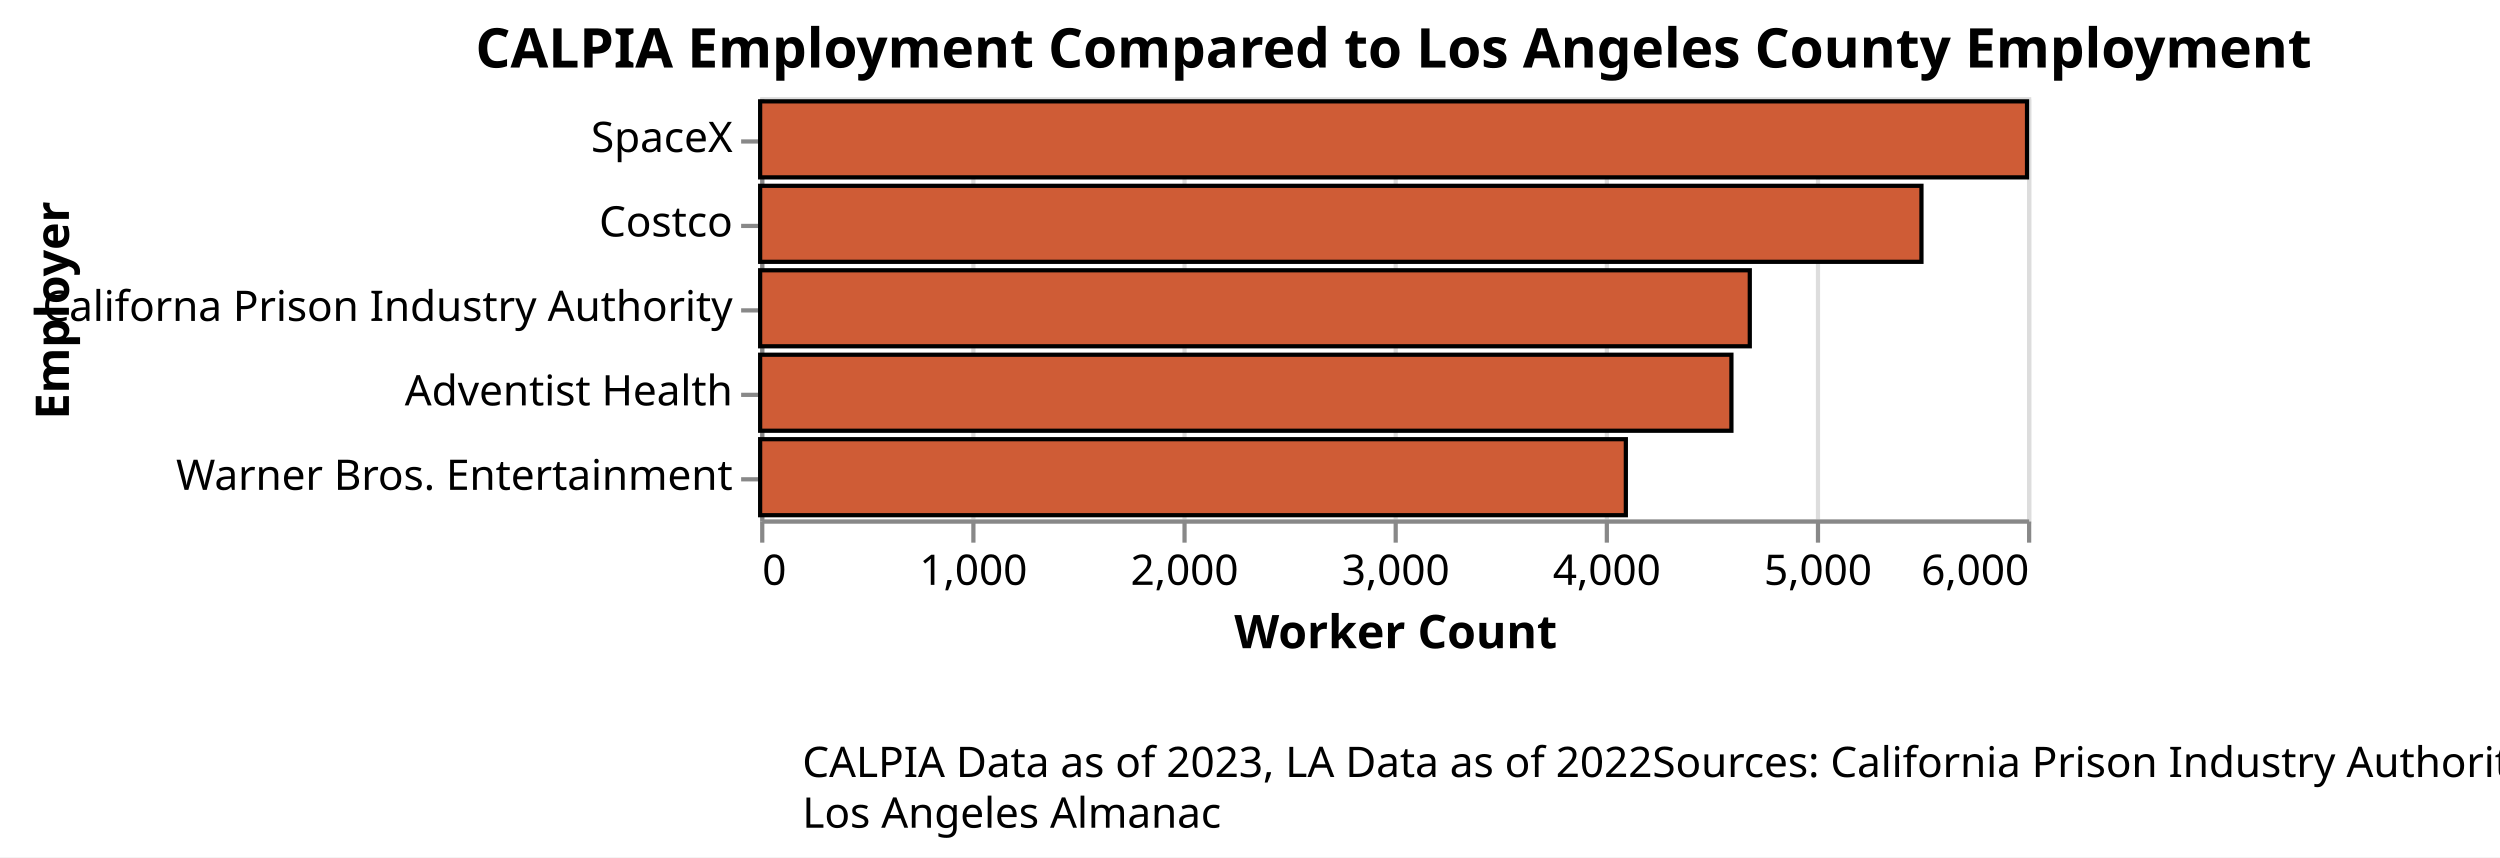
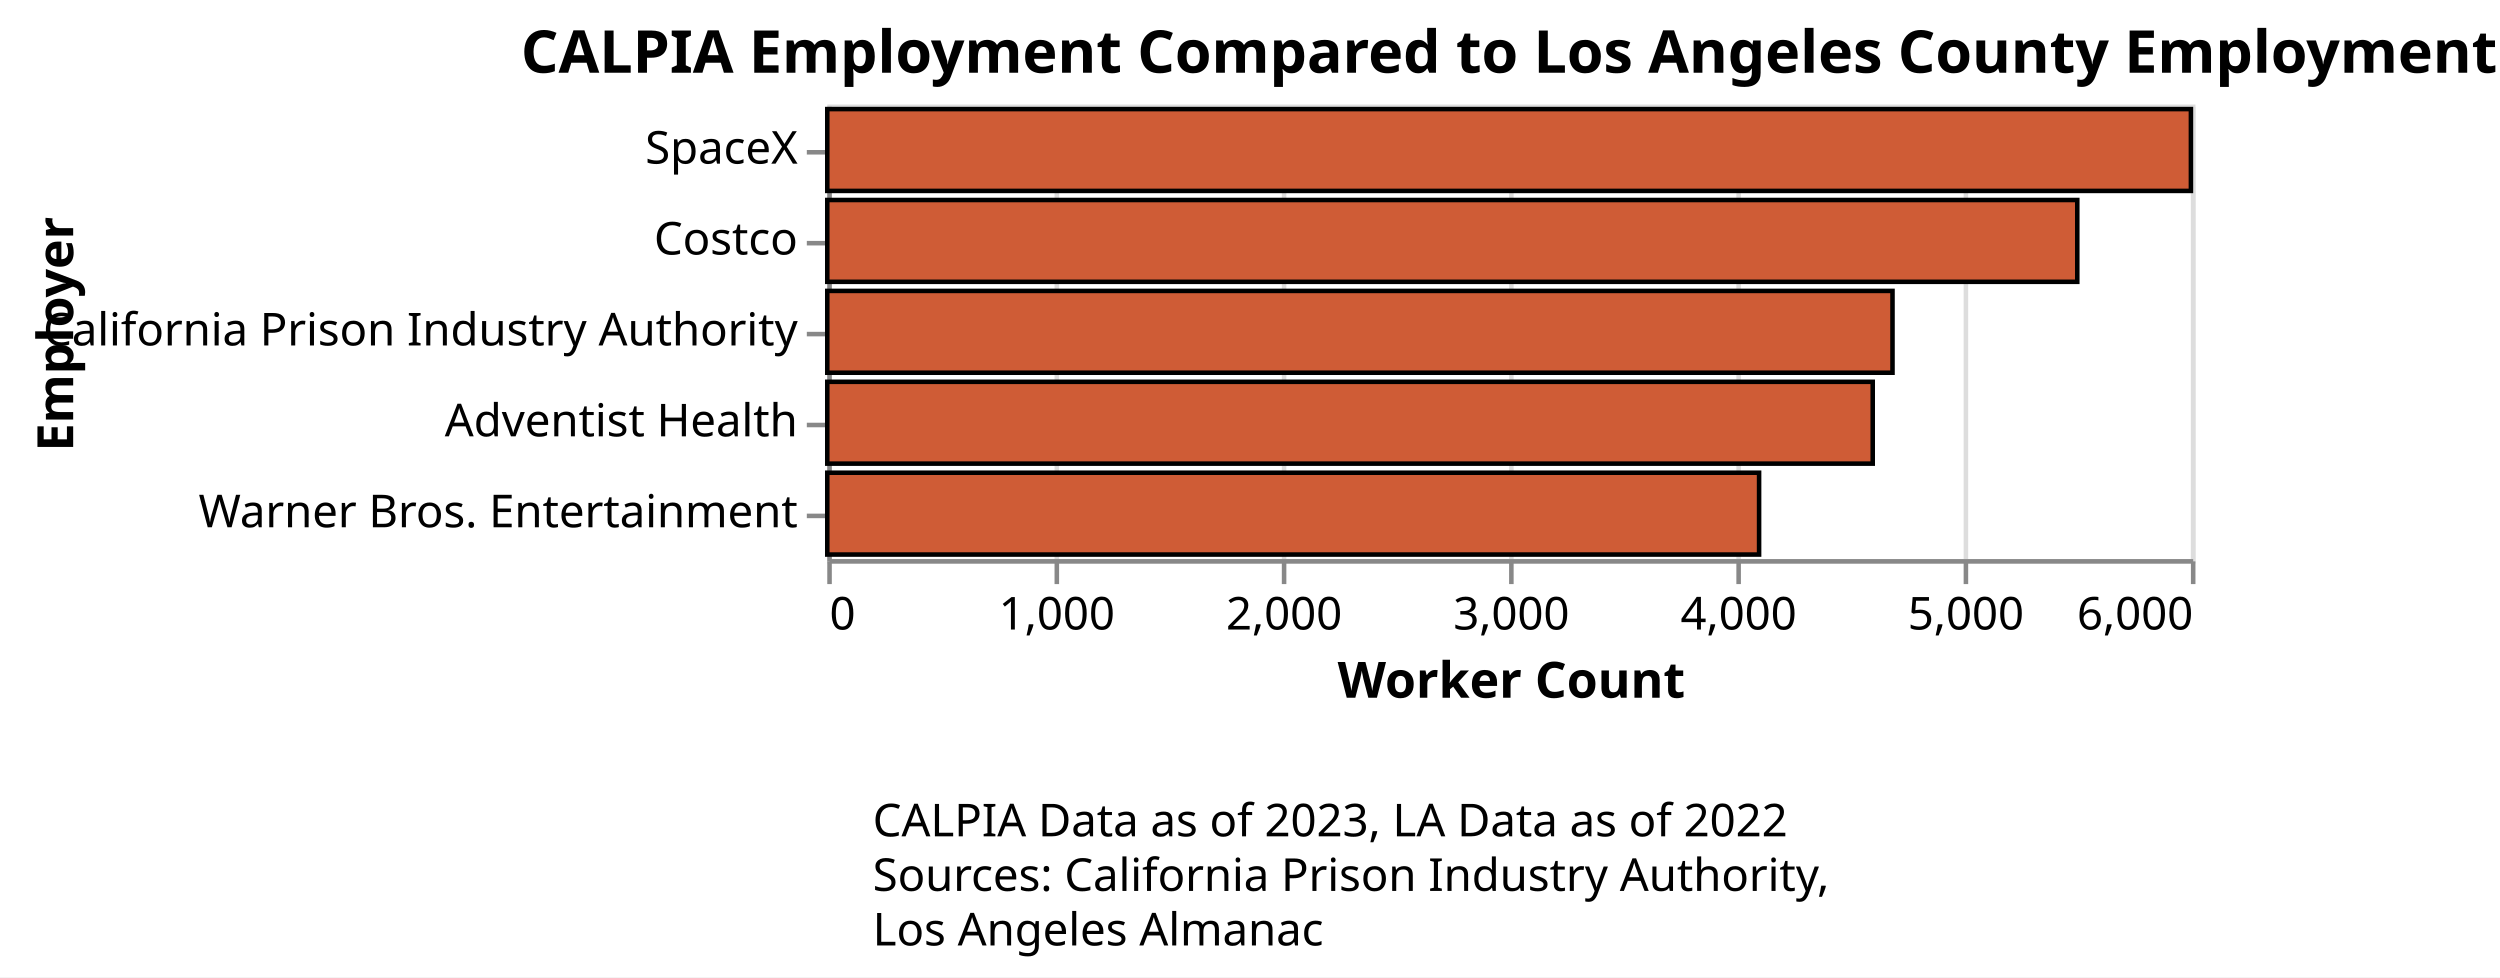
- <svg xmlns="http://www.w3.org/2000/svg" version="1.1" class="marks" width="592" height="203" viewBox="0 0 592 203">
-   <rect width="592" height="203" fill="white" />
-   <g fill="none" stroke-miterlimit="10" transform="translate(180,23)">
+ <svg xmlns="http://www.w3.org/2000/svg" version="1.1" class="marks" width="550" height="215" viewBox="0 0 550 215">
+   <rect width="550" height="215" fill="white" />
+   <g fill="none" stroke-miterlimit="10" transform="translate(182,23)">
    <g class="mark-group role-frame root" role="graphics-object" aria-roledescription="group mark container">
      <g transform="translate(0,0)">
        <path class="background" aria-hidden="true" d="M0,0h0v0h0Z" />
        <g>
          <g class="mark-group role-scope concat_0_group" role="graphics-object" aria-roledescription="group mark container">
            <g transform="translate(0,0)">
              <path class="background" aria-hidden="true" d="M0.5,0.5h300v100h-300Z" stroke="#ddd" />
              <g>
                <g class="mark-group role-axis" aria-hidden="true">
                  <g transform="translate(0.5,100.5)">
                    <path class="background" aria-hidden="true" d="M0,0h0v0h0Z" pointer-events="none" />
                    <g>
                      <g class="mark-rule role-axis-grid" pointer-events="none">
                        <line transform="translate(0,0)" x2="0" y2="-100" stroke="#ddd" stroke-width="1" opacity="1" />
                        <line transform="translate(50,0)" x2="0" y2="-100" stroke="#ddd" stroke-width="1" opacity="1" />
                        <line transform="translate(100,0)" x2="0" y2="-100" stroke="#ddd" stroke-width="1" opacity="1" />
                        <line transform="translate(150,0)" x2="0" y2="-100" stroke="#ddd" stroke-width="1" opacity="1" />
                        <line transform="translate(200,0)" x2="0" y2="-100" stroke="#ddd" stroke-width="1" opacity="1" />
                        <line transform="translate(250,0)" x2="0" y2="-100" stroke="#ddd" stroke-width="1" opacity="1" />
                        <line transform="translate(300,0)" x2="0" y2="-100" stroke="#ddd" stroke-width="1" opacity="1" />
                      </g>
                    </g>
                    <path class="foreground" aria-hidden="true" d="" pointer-events="none" display="none" />
                  </g>
                </g>
                <g class="mark-group role-axis" role="graphics-symbol" aria-roledescription="axis" aria-label="X-axis titled 'Worker Count' for a linear scale with values from 0 to 6,000">
                  <g transform="translate(0.5,100.5)">
                    <path class="background" aria-hidden="true" d="M0,0h0v0h0Z" pointer-events="none" />
                    <g>
                      <g class="mark-rule role-axis-tick" pointer-events="none">
                        <line transform="translate(0,0)" x2="0" y2="5" stroke="#888" stroke-width="1" opacity="1" />
                        <line transform="translate(50,0)" x2="0" y2="5" stroke="#888" stroke-width="1" opacity="1" />
                        <line transform="translate(100,0)" x2="0" y2="5" stroke="#888" stroke-width="1" opacity="1" />
                        <line transform="translate(150,0)" x2="0" y2="5" stroke="#888" stroke-width="1" opacity="1" />
                        <line transform="translate(200,0)" x2="0" y2="5" stroke="#888" stroke-width="1" opacity="1" />
                        <line transform="translate(250,0)" x2="0" y2="5" stroke="#888" stroke-width="1" opacity="1" />
                        <line transform="translate(300,0)" x2="0" y2="5" stroke="#888" stroke-width="1" opacity="1" />
                      </g>
                      <g class="mark-text role-axis-label" pointer-events="none">
                        <text text-anchor="start" transform="translate(0,15)" font-family="sans-serif" font-size="10px" fill="#000" opacity="1">0</text>
                        <text text-anchor="middle" transform="translate(50,15)" font-family="sans-serif" font-size="10px" fill="#000" opacity="1">1,000</text>
                        <text text-anchor="middle" transform="translate(100,15)" font-family="sans-serif" font-size="10px" fill="#000" opacity="1">2,000</text>
                        <text text-anchor="middle" transform="translate(150,15)" font-family="sans-serif" font-size="10px" fill="#000" opacity="1">3,000</text>
                        <text text-anchor="middle" transform="translate(200,15)" font-family="sans-serif" font-size="10px" fill="#000" opacity="1">4,000</text>
                        <text text-anchor="middle" transform="translate(250,15)" font-family="sans-serif" font-size="10px" fill="#000" opacity="1">5,000</text>
                        <text text-anchor="end" transform="translate(300,15)" font-family="sans-serif" font-size="10px" fill="#000" opacity="1">6,000</text>
                      </g>
                      <g class="mark-rule role-axis-domain" pointer-events="none">
                        <line transform="translate(0,0)" x2="300" y2="0" stroke="#888" stroke-width="1" opacity="1" />
                      </g>
                      <g class="mark-text role-axis-title" pointer-events="none">
                        <text text-anchor="middle" transform="translate(150,30)" font-family="sans-serif" font-size="11px" font-weight="bold" fill="#000" opacity="1">Worker Count</text>
                      </g>
                    </g>
                    <path class="foreground" aria-hidden="true" d="" pointer-events="none" display="none" />
                  </g>
                </g>
-                 <g class="mark-group role-axis" role="graphics-symbol" aria-roledescription="axis" aria-label="Y-axis titled 'Employer' for a discrete scale with 5 values: SpaceX, Costco, Californa Prison Industry Authority, Adventist Health, Warner Bros. Entertainment">
+                 <g class="mark-group role-axis" role="graphics-symbol" aria-roledescription="axis" aria-label="Y-axis titled 'Employer' for a discrete scale with 5 values: SpaceX, Costco, California Prison Industry Authority, Adventist Health, Warner Bros. Entertainment">
                  <g transform="translate(0.5,0.5)">
                    <path class="background" aria-hidden="true" d="M0,0h0v0h0Z" pointer-events="none" />
                    <g>
                      <g class="mark-rule role-axis-tick" pointer-events="none">
                        <line transform="translate(0,10)" x2="-5" y2="0" stroke="#888" stroke-width="1" opacity="1" />
                        <line transform="translate(0,30)" x2="-5" y2="0" stroke="#888" stroke-width="1" opacity="1" />
                        <line transform="translate(0,50)" x2="-5" y2="0" stroke="#888" stroke-width="1" opacity="1" />
                        <line transform="translate(0,70)" x2="-5" y2="0" stroke="#888" stroke-width="1" opacity="1" />
                        <line transform="translate(0,90)" x2="-5" y2="0" stroke="#888" stroke-width="1" opacity="1" />
                      </g>
                      <g class="mark-text role-axis-label" pointer-events="none">
                        <text text-anchor="end" transform="translate(-7,12.5)" font-family="sans-serif" font-size="10px" fill="#000" opacity="1">SpaceX</text>
                        <text text-anchor="end" transform="translate(-7,32.5)" font-family="sans-serif" font-size="10px" fill="#000" opacity="1">Costco</text>
-                         <text text-anchor="end" transform="translate(-7,52.5)" font-family="sans-serif" font-size="10px" fill="#000" opacity="1">Californa Prison Industry Authority</text>
+                         <text text-anchor="end" transform="translate(-7,52.5)" font-family="sans-serif" font-size="10px" fill="#000" opacity="1">California Prison Industry Authority</text>
                        <text text-anchor="end" transform="translate(-7,72.5)" font-family="sans-serif" font-size="10px" fill="#000" opacity="1">Adventist Health</text>
                        <text text-anchor="end" transform="translate(-7,92.5)" font-family="sans-serif" font-size="10px" fill="#000" opacity="1">Warner Bros. Entertainment</text>
                      </g>
                      <g class="mark-rule role-axis-domain" pointer-events="none">
                        <line transform="translate(0,0)" x2="0" y2="100" stroke="#888" stroke-width="1" opacity="1" />
                      </g>
                      <g class="mark-text role-axis-title" pointer-events="none">
-                         <text text-anchor="middle" transform="translate(-162.1816,50) rotate(-90) translate(0,-2)" font-family="sans-serif" font-size="11px" font-weight="bold" fill="#000" opacity="1">Employer</text>
+                         <text text-anchor="middle" transform="translate(-164.4033,50) rotate(-90) translate(0,-2)" font-family="sans-serif" font-size="11px" font-weight="bold" fill="#000" opacity="1">Employer</text>
                      </g>
                    </g>
                    <path class="foreground" aria-hidden="true" d="" pointer-events="none" display="none" />
                  </g>
                </g>
                <g class="mark-rect role-mark concat_0_marks" role="graphics-object" aria-roledescription="rect mark container">
-                   <path aria-label="Worker Count: 4687; Employer: Californa Prison Industry Authority" role="graphics-symbol" aria-roledescription="bar" d="M0,41h234.35v18h-234.35Z" fill="#CF5C36" stroke="#000000" />
+                   <path aria-label="Worker Count: 4687; Employer: California Prison Industry Authority" role="graphics-symbol" aria-roledescription="bar" d="M0,41h234.35v18h-234.35Z" fill="#CF5C36" stroke="#000000" />
                  <path aria-label="Worker Count: 4100; Employer: Warner Bros. Entertainment" role="graphics-symbol" aria-roledescription="bar" d="M0,81h205v18h-205Z" fill="#CF5C36" stroke="#000000" />
                  <path aria-label="Worker Count: 5500; Employer: Costco" role="graphics-symbol" aria-roledescription="bar" d="M0,21h275v18h-275Z" fill="#CF5C36" stroke="#000000" />
                  <path aria-label="Worker Count: 4600; Employer: Adventist Health" role="graphics-symbol" aria-roledescription="bar" d="M0,61h230v18h-230Z" fill="#CF5C36" stroke="#000000" />
                  <path aria-label="Worker Count: 6000; Employer: SpaceX" role="graphics-symbol" aria-roledescription="bar" d="M0,1h300v18h-300Z" fill="#CF5C36" stroke="#000000" />
                </g>
                <g class="mark-group role-title">
                  <g transform="translate(150,-17)">
                    <path class="background" aria-hidden="true" d="M0,0h0v0h0Z" pointer-events="none" />
                    <g>
                      <g class="mark-text role-title-text" role="graphics-symbol" aria-roledescription="title" aria-label="Title text 'CALPIA Employment Compared to Los Angeles County Employment'" pointer-events="none">
                        <text text-anchor="middle" transform="translate(0,10)" font-family="sans-serif" font-size="13px" font-weight="bold" fill="#000" opacity="1">CALPIA Employment Compared to Los Angeles County Employment</text>
                      </g>
                    </g>
                    <path class="foreground" aria-hidden="true" d="" pointer-events="none" display="none" />
                  </g>
                </g>
              </g>
              <path class="foreground" aria-hidden="true" d="" display="none" />
            </g>
          </g>
          <g class="mark-group role-scope concat_1_group" role="graphics-object" aria-roledescription="group mark container">
            <g transform="translate(0,153)">
              <path class="background" aria-hidden="true" d="M0,0h20v20h-20Z" />
              <g>
                <g class="mark-text role-mark concat_1_marks" role="graphics-object" aria-roledescription="text mark container">
-                   <text aria-label="text: CALPIA Data as of 2023, LA Data as of 2022Sources: California Prison Industry Authority,,Los Angeles Almanac" role="graphics-symbol" aria-roledescription="text mark" text-anchor="start" transform="translate(10,8)" font-family="sans-serif" font-size="10px" fill="black">
-                     <tspan>CALPIA Data as of 2023, LA Data as of 2022Sources: California Prison Industry Authority,</tspan>
+                   <text aria-label="text: CALPIA Data as of 2023, LA Data as of 2022,Sources: California Prison Industry Authority,,Los Angeles Almanac" role="graphics-symbol" aria-roledescription="text mark" text-anchor="start" transform="translate(10,8)" font-family="sans-serif" font-size="10px" fill="black">
+                     <tspan>CALPIA Data as of 2023, LA Data as of 2022</tspan>
+                     <tspan x="0" dy="12">Sources: California Prison Industry Authority,</tspan>
                    <tspan x="0" dy="12">Los Angeles Almanac</tspan>
                  </text>
                </g>
              </g>
              <path class="foreground" aria-hidden="true" d="" display="none" />
            </g>
          </g>
        </g>
        <path class="foreground" aria-hidden="true" d="" display="none" />
      </g>
    </g>
  </g>
</svg>
